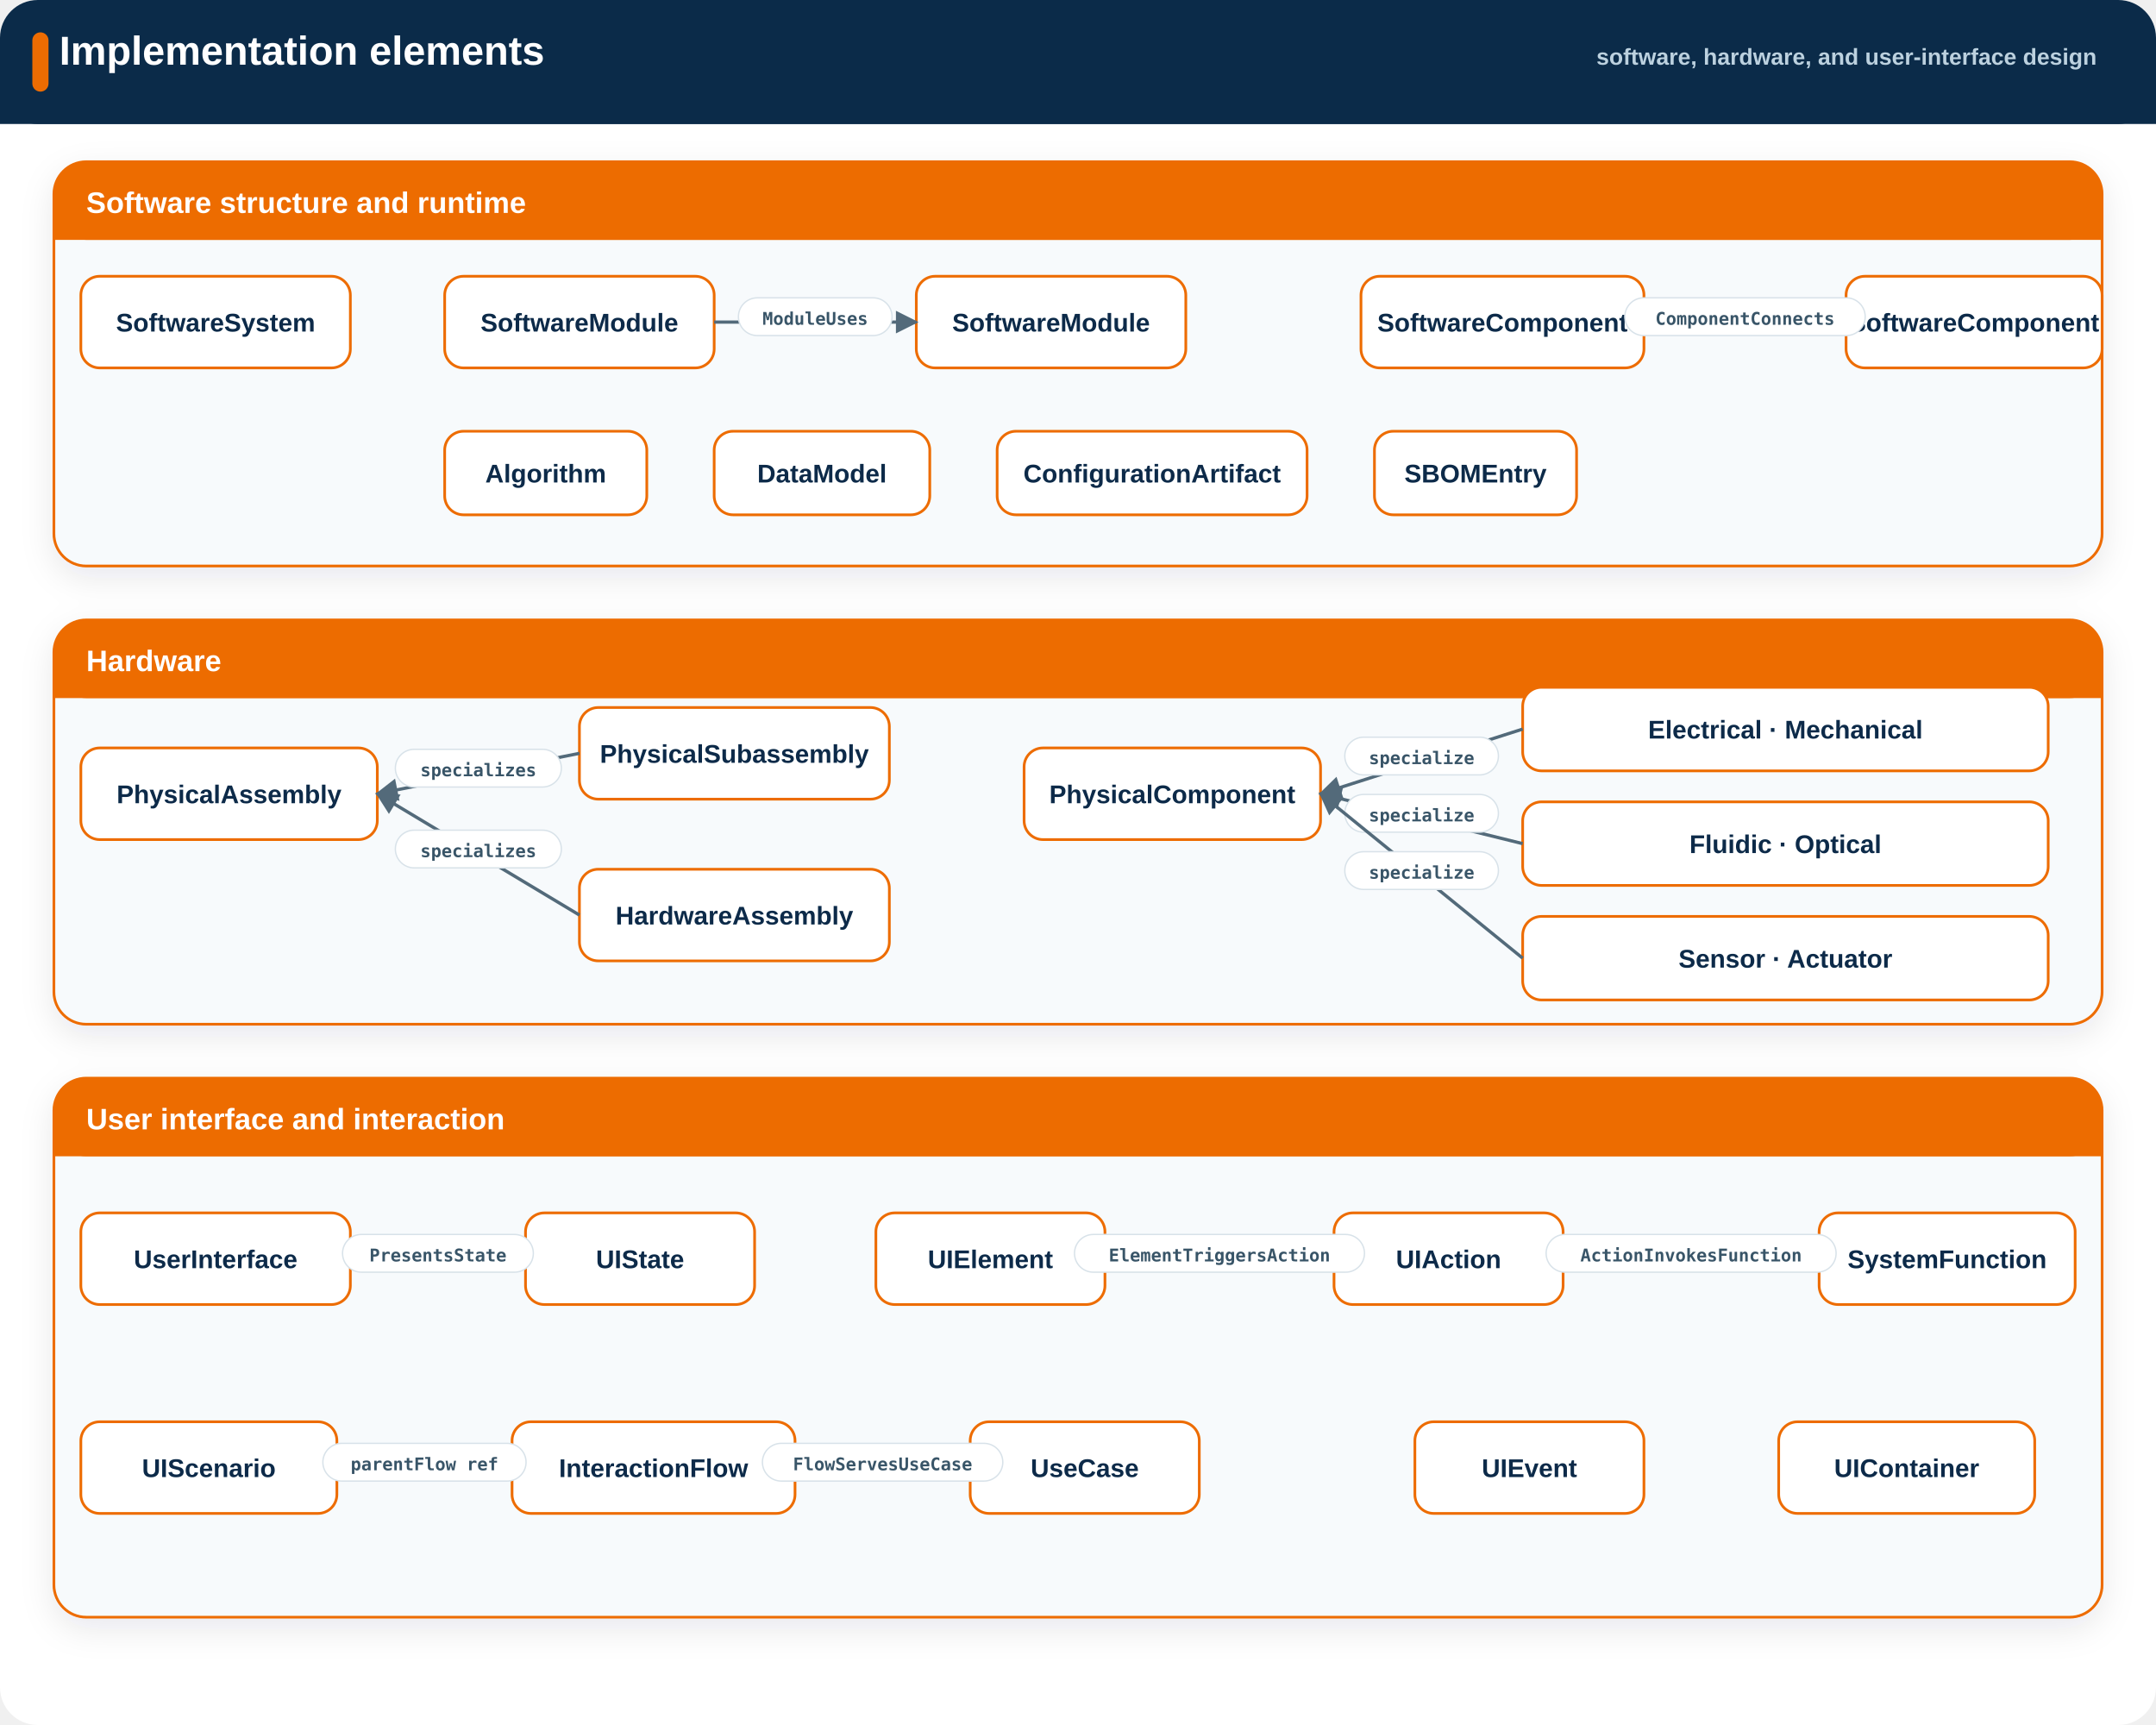
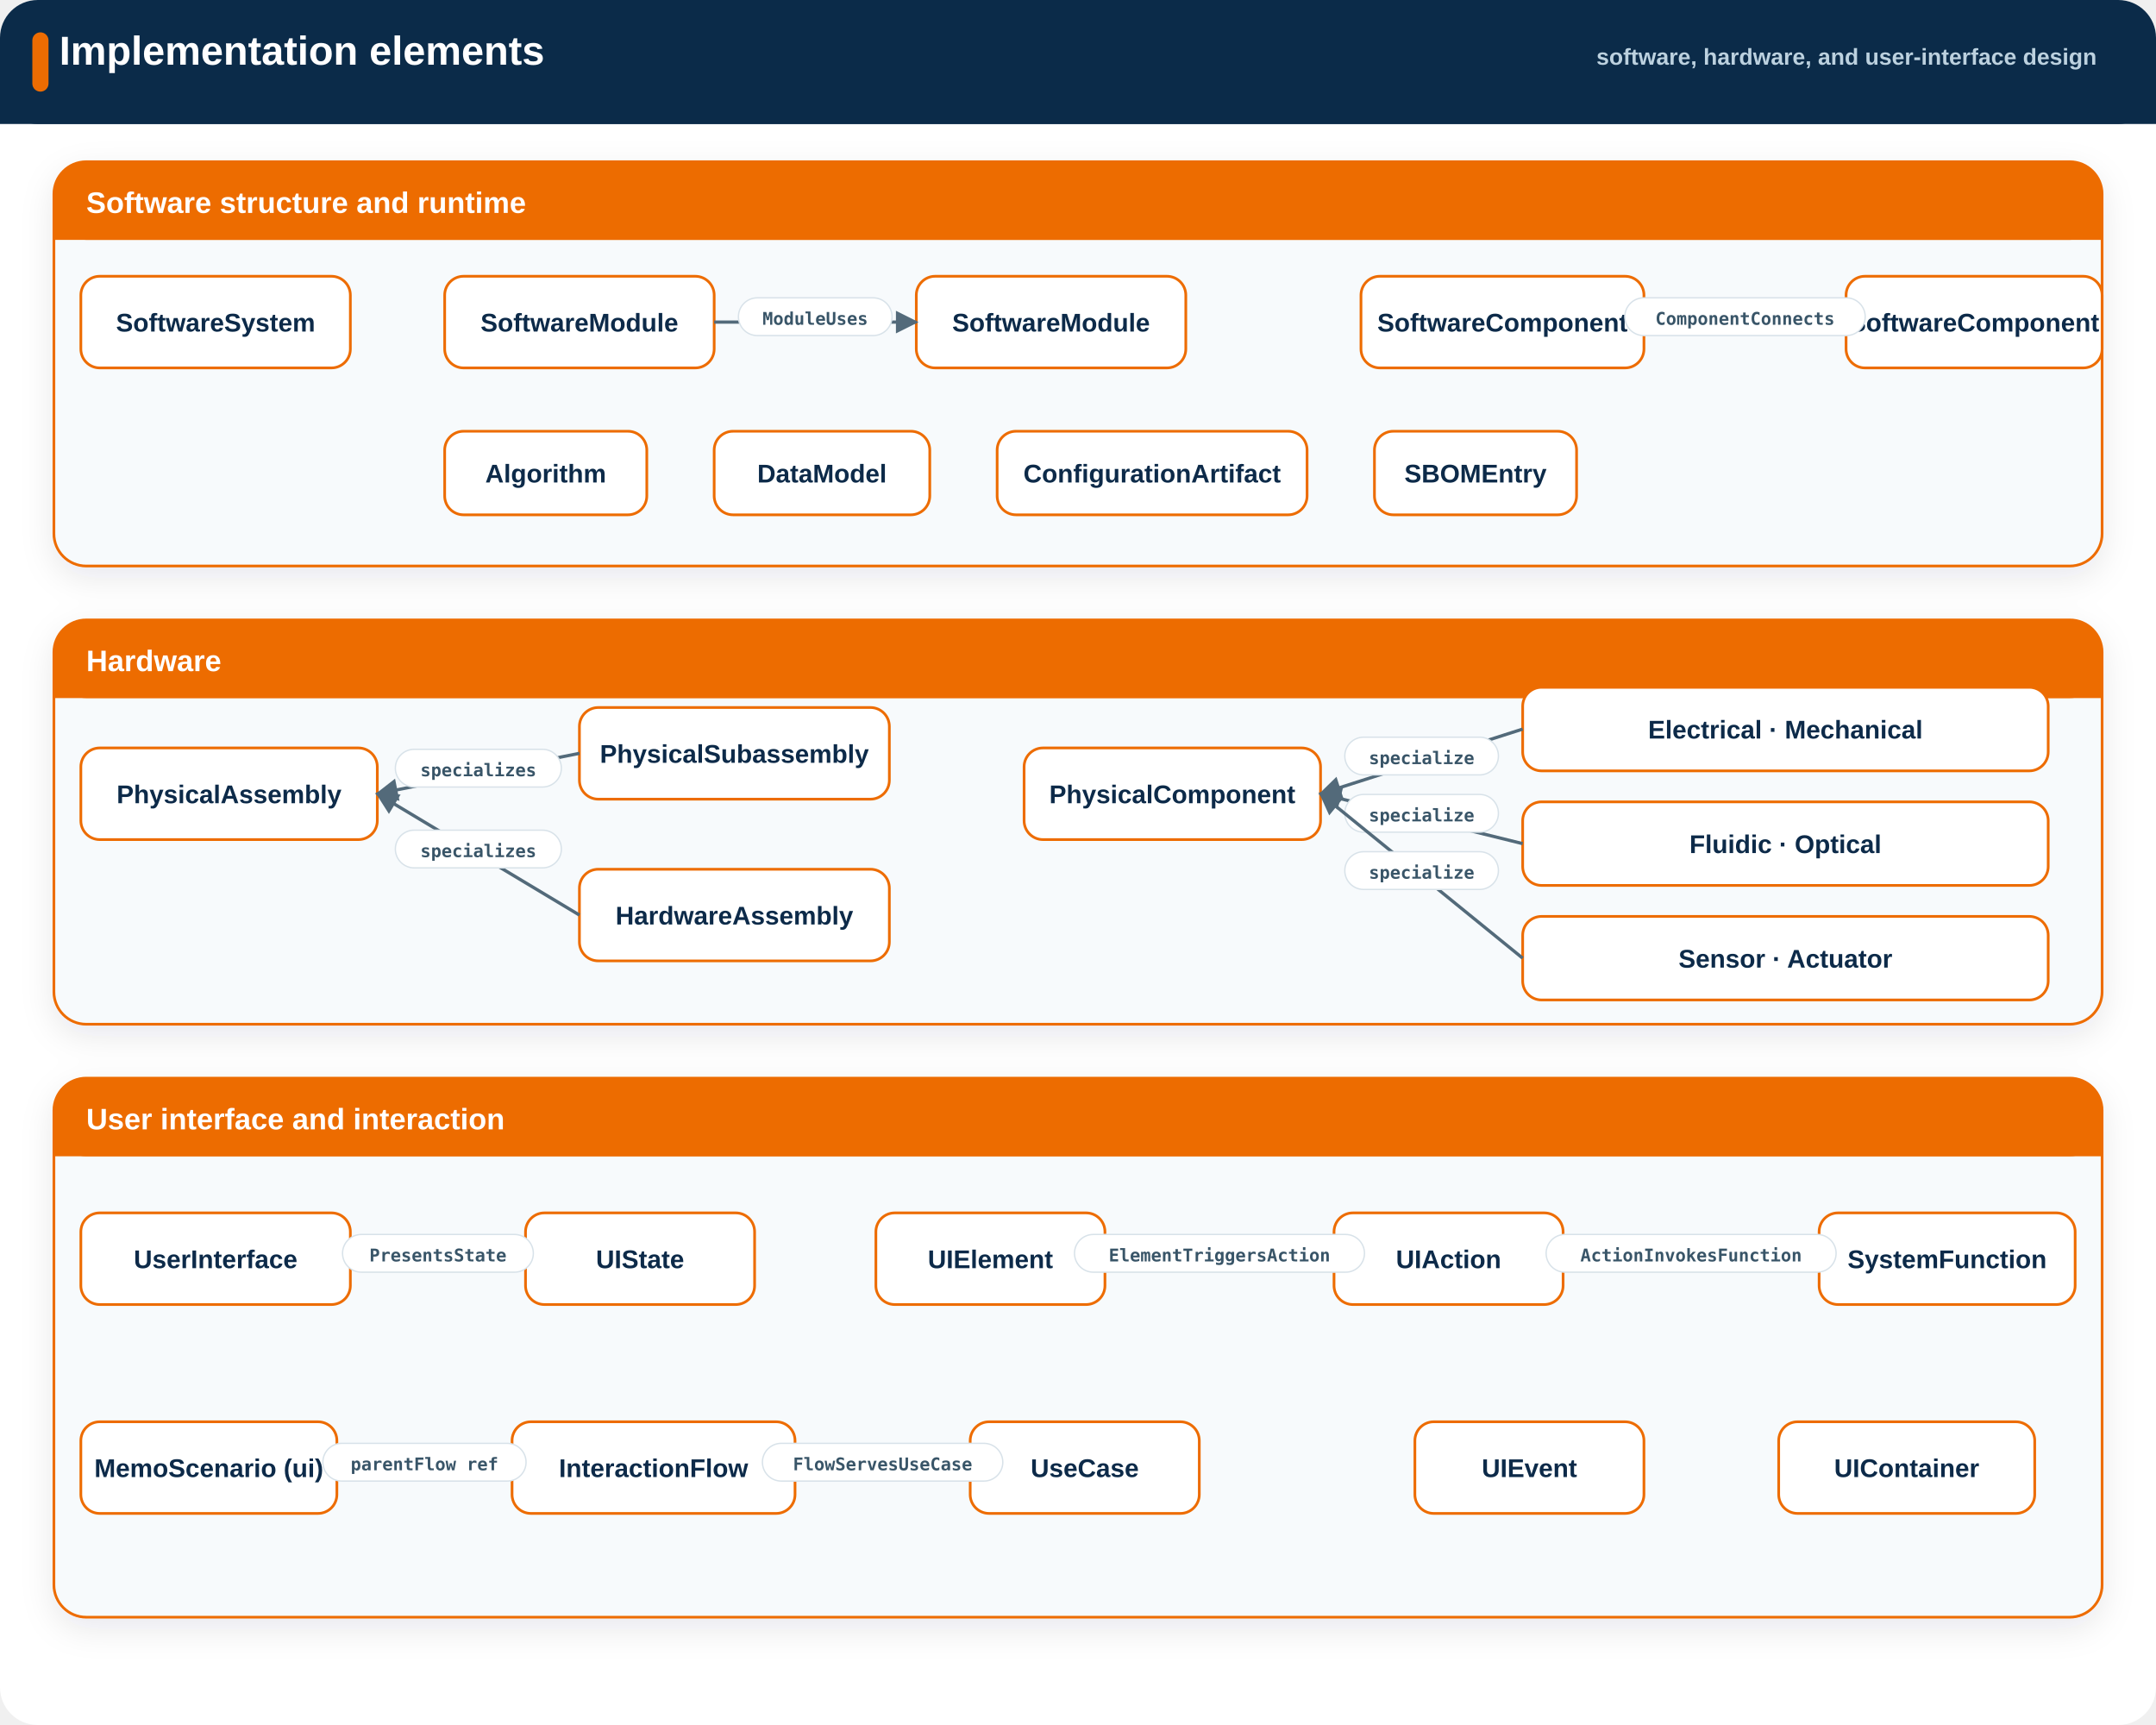
<svg xmlns="http://www.w3.org/2000/svg" width="1600" height="1280" viewBox="0 0 1600 1280" role="img" aria-labelledby="title desc">
  <defs>
    <marker id="arrow" viewBox="0 0 10 10" refX="9" refY="5" markerWidth="7" markerHeight="7" orient="auto-start-reverse">
      <path d="M 0 0 L 10 5 L 0 10 z" fill="#536b7a" />
    </marker>
    <filter id="shadow" x="-10%" y="-10%" width="120%" height="130%">
      <feDropShadow dx="0" dy="8" stdDeviation="12" flood-color="#0b2b49" flood-opacity=".09" />
    </filter>
  </defs>
  <rect width="1600" height="1280" rx="28" fill="#ffffff" />
  <rect x="0" y="0" width="1600" height="92" rx="28" fill="#0b2b49" />
  <rect x="0" y="64" width="1600" height="28" fill="#0b2b49" />
  <text x="44" y="48" text-anchor="start" font-family="Nunito, Arial, sans-serif" font-size="30" font-weight="900" fill="#ffffff">
    <tspan x="44" dy="0">Implementation elements</tspan>
  </text>
  <text x="1556" y="48" text-anchor="end" font-family="Nunito, Arial, sans-serif" font-size="17" font-weight="650" fill="#bcd1df">
    <tspan x="1556" dy="0">software, hardware, and user-interface design</tspan>
  </text>
  <g filter="url(#shadow)">
    <rect x="40" y="120" width="1520" height="300" rx="24" fill="#f7fafc" stroke="#ed6c02" stroke-width="2" />
    <rect x="40" y="120" width="1520" height="58" rx="24" fill="#ed6c02" />
    <rect x="40" y="154" width="1520" height="24" fill="#ed6c02" />
    <text x="64" y="158" text-anchor="start" font-family="Nunito, Arial, sans-serif" font-size="22" font-weight="850" fill="#ffffff">
      <tspan x="64" dy="0">Software structure and runtime</tspan>
    </text>
    <rect x="60" y="205" width="200" height="68" rx="14" fill="#ffffff" stroke="#ed6c02" stroke-width="2" />
    <text x="160" y="246" text-anchor="middle" font-family="Nunito, Arial, sans-serif" font-size="19" font-weight="750" fill="#0b2b49">
      <tspan x="160" dy="0">SoftwareSystem</tspan>
    </text>
    <rect x="330" y="205" width="200" height="68" rx="14" fill="#ffffff" stroke="#ed6c02" stroke-width="2" />
    <text x="430" y="246" text-anchor="middle" font-family="Nunito, Arial, sans-serif" font-size="19" font-weight="750" fill="#0b2b49">
      <tspan x="430" dy="0">SoftwareModule</tspan>
    </text>
    <rect x="680" y="205" width="200" height="68" rx="14" fill="#ffffff" stroke="#ed6c02" stroke-width="2" />
    <text x="780" y="246" text-anchor="middle" font-family="Nunito, Arial, sans-serif" font-size="19" font-weight="750" fill="#0b2b49">
      <tspan x="780" dy="0">SoftwareModule</tspan>
    </text>
    <path d="M 530 239 L 680 239" fill="none" stroke="#536b7a" stroke-width="2.4" marker-end="url(#arrow)" />
    <rect x="548" y="221" width="114" height="28" rx="14" fill="#ffffff" stroke="#d8e2e9" />
    <text x="605" y="241" text-anchor="middle" font-family="JetBrains Mono, monospace" font-size="13" font-weight="650" fill="#395467">ModuleUses</text>
    <rect x="1010" y="205" width="210" height="68" rx="14" fill="#ffffff" stroke="#ed6c02" stroke-width="2" />
    <text x="1115" y="246" text-anchor="middle" font-family="Nunito, Arial, sans-serif" font-size="19" font-weight="750" fill="#0b2b49">
      <tspan x="1115" dy="0">SoftwareComponent</tspan>
    </text>
    <rect x="1370" y="205" width="190" height="68" rx="14" fill="#ffffff" stroke="#ed6c02" stroke-width="2" />
    <text x="1465" y="246" text-anchor="middle" font-family="Nunito, Arial, sans-serif" font-size="19" font-weight="750" fill="#0b2b49">
      <tspan x="1465" dy="0">SoftwareComponent</tspan>
    </text>
    <path d="M 1220 239 L 1370 239" fill="none" stroke="#536b7a" stroke-width="2.4" marker-end="url(#arrow)" />
    <rect x="1205.8" y="221" width="178.4" height="28" rx="14" fill="#ffffff" stroke="#d8e2e9" />
    <text x="1295" y="241" text-anchor="middle" font-family="JetBrains Mono, monospace" font-size="13" font-weight="650" fill="#395467">ComponentConnects</text>
    <rect x="330" y="320" width="150" height="62" rx="14" fill="#ffffff" stroke="#ed6c02" stroke-width="2" />
    <text x="405" y="358" text-anchor="middle" font-family="Nunito, Arial, sans-serif" font-size="19" font-weight="750" fill="#0b2b49">
      <tspan x="405" dy="0">Algorithm</tspan>
    </text>
    <rect x="530" y="320" width="160" height="62" rx="14" fill="#ffffff" stroke="#ed6c02" stroke-width="2" />
    <text x="610" y="358" text-anchor="middle" font-family="Nunito, Arial, sans-serif" font-size="19" font-weight="750" fill="#0b2b49">
      <tspan x="610" dy="0">DataModel</tspan>
    </text>
    <rect x="740" y="320" width="230" height="62" rx="14" fill="#ffffff" stroke="#ed6c02" stroke-width="2" />
    <text x="855" y="358" text-anchor="middle" font-family="Nunito, Arial, sans-serif" font-size="19" font-weight="750" fill="#0b2b49">
      <tspan x="855" dy="0">ConfigurationArtifact</tspan>
    </text>
    <rect x="1020" y="320" width="150" height="62" rx="14" fill="#ffffff" stroke="#ed6c02" stroke-width="2" />
    <text x="1095" y="358" text-anchor="middle" font-family="Nunito, Arial, sans-serif" font-size="19" font-weight="750" fill="#0b2b49">
      <tspan x="1095" dy="0">SBOMEntry</tspan>
    </text>
    <rect x="40" y="460" width="1520" height="300" rx="24" fill="#f7fafc" stroke="#ed6c02" stroke-width="2" />
    <rect x="40" y="460" width="1520" height="58" rx="24" fill="#ed6c02" />
    <rect x="40" y="494" width="1520" height="24" fill="#ed6c02" />
    <text x="64" y="498" text-anchor="start" font-family="Nunito, Arial, sans-serif" font-size="22" font-weight="850" fill="#ffffff">
      <tspan x="64" dy="0">Hardware</tspan>
    </text>
    <rect x="60" y="555" width="220" height="68" rx="14" fill="#ffffff" stroke="#ed6c02" stroke-width="2" />
    <text x="170" y="596" text-anchor="middle" font-family="Nunito, Arial, sans-serif" font-size="19" font-weight="750" fill="#0b2b49">
      <tspan x="170" dy="0">PhysicalAssembly</tspan>
    </text>
    <rect x="430" y="525" width="230" height="68" rx="14" fill="#ffffff" stroke="#ed6c02" stroke-width="2" />
    <text x="545" y="566" text-anchor="middle" font-family="Nunito, Arial, sans-serif" font-size="19" font-weight="750" fill="#0b2b49">
      <tspan x="545" dy="0">PhysicalSubassembly</tspan>
    </text>
    <rect x="430" y="645" width="230" height="68" rx="14" fill="#ffffff" stroke="#ed6c02" stroke-width="2" />
    <text x="545" y="686" text-anchor="middle" font-family="Nunito, Arial, sans-serif" font-size="19" font-weight="750" fill="#0b2b49">
      <tspan x="545" dy="0">HardwareAssembly</tspan>
    </text>
    <path d="M 430 559 L 280 589" fill="none" stroke="#536b7a" stroke-width="2.4" marker-end="url(#arrow)" />
    <rect x="293.4" y="556" width="123.2" height="28" rx="14" fill="#ffffff" stroke="#d8e2e9" />
    <text x="355" y="576" text-anchor="middle" font-family="JetBrains Mono, monospace" font-size="13" font-weight="650" fill="#395467">specializes</text>
    <path d="M 430 679 L 280 589" fill="none" stroke="#536b7a" stroke-width="2.4" marker-end="url(#arrow)" />
    <rect x="293.4" y="616" width="123.2" height="28" rx="14" fill="#ffffff" stroke="#d8e2e9" />
    <text x="355" y="636" text-anchor="middle" font-family="JetBrains Mono, monospace" font-size="13" font-weight="650" fill="#395467">specializes</text>
    <rect x="760" y="555" width="220" height="68" rx="14" fill="#ffffff" stroke="#ed6c02" stroke-width="2" />
    <text x="870" y="596" text-anchor="middle" font-family="Nunito, Arial, sans-serif" font-size="19" font-weight="750" fill="#0b2b49">
      <tspan x="870" dy="0">PhysicalComponent</tspan>
    </text>
    <rect x="1130" y="510" width="390" height="62" rx="14" fill="#ffffff" stroke="#ed6c02" stroke-width="2" />
    <text x="1325" y="548" text-anchor="middle" font-family="Nunito, Arial, sans-serif" font-size="19" font-weight="750" fill="#0b2b49">
      <tspan x="1325" dy="0">Electrical · Mechanical</tspan>
    </text>
    <rect x="1130" y="595" width="390" height="62" rx="14" fill="#ffffff" stroke="#ed6c02" stroke-width="2" />
    <text x="1325" y="633" text-anchor="middle" font-family="Nunito, Arial, sans-serif" font-size="19" font-weight="750" fill="#0b2b49">
      <tspan x="1325" dy="0">Fluidic · Optical</tspan>
    </text>
    <rect x="1130" y="680" width="390" height="62" rx="14" fill="#ffffff" stroke="#ed6c02" stroke-width="2" />
    <text x="1325" y="718" text-anchor="middle" font-family="Nunito, Arial, sans-serif" font-size="19" font-weight="750" fill="#0b2b49">
      <tspan x="1325" dy="0">Sensor · Actuator</tspan>
    </text>
    <path d="M 1130 541 L 980 589" fill="none" stroke="#536b7a" stroke-width="2.4" marker-end="url(#arrow)" />
    <rect x="998" y="547" width="114" height="28" rx="14" fill="#ffffff" stroke="#d8e2e9" />
    <text x="1055" y="567" text-anchor="middle" font-family="JetBrains Mono, monospace" font-size="13" font-weight="650" fill="#395467">specialize</text>
    <path d="M 1130 626 L 980 589" fill="none" stroke="#536b7a" stroke-width="2.4" marker-end="url(#arrow)" />
    <rect x="998" y="589.5" width="114" height="28" rx="14" fill="#ffffff" stroke="#d8e2e9" />
    <text x="1055" y="609.5" text-anchor="middle" font-family="JetBrains Mono, monospace" font-size="13" font-weight="650" fill="#395467">specialize</text>
    <path d="M 1130 711 L 980 589" fill="none" stroke="#536b7a" stroke-width="2.4" marker-end="url(#arrow)" />
    <rect x="998" y="632" width="114" height="28" rx="14" fill="#ffffff" stroke="#d8e2e9" />
    <text x="1055" y="652" text-anchor="middle" font-family="JetBrains Mono, monospace" font-size="13" font-weight="650" fill="#395467">specialize</text>
    <rect x="40" y="800" width="1520" height="400" rx="24" fill="#f7fafc" stroke="#ed6c02" stroke-width="2" />
    <rect x="40" y="800" width="1520" height="58" rx="24" fill="#ed6c02" />
    <rect x="40" y="834" width="1520" height="24" fill="#ed6c02" />
    <text x="64" y="838" text-anchor="start" font-family="Nunito, Arial, sans-serif" font-size="22" font-weight="850" fill="#ffffff">
      <tspan x="64" dy="0">User interface and interaction</tspan>
    </text>
    <rect x="60" y="900" width="200" height="68" rx="14" fill="#ffffff" stroke="#ed6c02" stroke-width="2" />
    <text x="160" y="941" text-anchor="middle" font-family="Nunito, Arial, sans-serif" font-size="19" font-weight="750" fill="#0b2b49">
      <tspan x="160" dy="0">UserInterface</tspan>
    </text>
    <rect x="390" y="900" width="170" height="68" rx="14" fill="#ffffff" stroke="#ed6c02" stroke-width="2" />
    <text x="475" y="941" text-anchor="middle" font-family="Nunito, Arial, sans-serif" font-size="19" font-weight="750" fill="#0b2b49">
      <tspan x="475" dy="0">UIState</tspan>
    </text>
    <path d="M 260 934 L 390 934" fill="none" stroke="#536b7a" stroke-width="2.4" marker-end="url(#arrow)" />
    <rect x="254.2" y="916" width="141.6" height="28" rx="14" fill="#ffffff" stroke="#d8e2e9" />
    <text x="325" y="936" text-anchor="middle" font-family="JetBrains Mono, monospace" font-size="13" font-weight="650" fill="#395467">PresentsState</text>
    <rect x="650" y="900" width="170" height="68" rx="14" fill="#ffffff" stroke="#ed6c02" stroke-width="2" />
    <text x="735" y="941" text-anchor="middle" font-family="Nunito, Arial, sans-serif" font-size="19" font-weight="750" fill="#0b2b49">
      <tspan x="735" dy="0">UIElement</tspan>
    </text>
    <rect x="990" y="900" width="170" height="68" rx="14" fill="#ffffff" stroke="#ed6c02" stroke-width="2" />
    <text x="1075" y="941" text-anchor="middle" font-family="Nunito, Arial, sans-serif" font-size="19" font-weight="750" fill="#0b2b49">
      <tspan x="1075" dy="0">UIAction</tspan>
    </text>
    <rect x="1350" y="900" width="190" height="68" rx="14" fill="#ffffff" stroke="#ed6c02" stroke-width="2" />
    <text x="1445" y="941" text-anchor="middle" font-family="Nunito, Arial, sans-serif" font-size="19" font-weight="750" fill="#0b2b49">
      <tspan x="1445" dy="0">SystemFunction</tspan>
    </text>
    <path d="M 820 934 L 990 934" fill="none" stroke="#536b7a" stroke-width="2.4" marker-end="url(#arrow)" />
    <rect x="797.4" y="916" width="215.2" height="28" rx="14" fill="#ffffff" stroke="#d8e2e9" />
    <text x="905" y="936" text-anchor="middle" font-family="JetBrains Mono, monospace" font-size="13" font-weight="650" fill="#395467">ElementTriggersAction</text>
    <path d="M 1160 934 L 1350 934" fill="none" stroke="#536b7a" stroke-width="2.4" marker-end="url(#arrow)" />
    <rect x="1147.4" y="916" width="215.2" height="28" rx="14" fill="#ffffff" stroke="#d8e2e9" />
    <text x="1255" y="936" text-anchor="middle" font-family="JetBrains Mono, monospace" font-size="13" font-weight="650" fill="#395467">ActionInvokesFunction</text>
    <rect x="60" y="1055" width="190" height="68" rx="14" fill="#ffffff" stroke="#ed6c02" stroke-width="2" />
    <text x="155" y="1096" text-anchor="middle" font-family="Nunito, Arial, sans-serif" font-size="19" font-weight="750" fill="#0b2b49">
-       <tspan x="155" dy="0">UIScenario</tspan>
+       <tspan x="155" dy="0">MemoScenario (ui)</tspan>
    </text>
    <rect x="380" y="1055" width="210" height="68" rx="14" fill="#ffffff" stroke="#ed6c02" stroke-width="2" />
    <text x="485" y="1096" text-anchor="middle" font-family="Nunito, Arial, sans-serif" font-size="19" font-weight="750" fill="#0b2b49">
      <tspan x="485" dy="0">InteractionFlow</tspan>
    </text>
    <rect x="720" y="1055" width="170" height="68" rx="14" fill="#ffffff" stroke="#ed6c02" stroke-width="2" />
    <text x="805" y="1096" text-anchor="middle" font-family="Nunito, Arial, sans-serif" font-size="19" font-weight="750" fill="#0b2b49">
      <tspan x="805" dy="0">UseCase</tspan>
    </text>
    <path d="M 250 1089 L 380 1089" fill="none" stroke="#536b7a" stroke-width="2.4" marker-end="url(#arrow)" />
    <rect x="239.6" y="1071" width="150.8" height="28" rx="14" fill="#ffffff" stroke="#d8e2e9" />
    <text x="315" y="1091" text-anchor="middle" font-family="JetBrains Mono, monospace" font-size="13" font-weight="650" fill="#395467">parentFlow ref</text>
    <path d="M 590 1089 L 720 1089" fill="none" stroke="#536b7a" stroke-width="2.4" marker-end="url(#arrow)" />
    <rect x="565.8" y="1071" width="178.4" height="28" rx="14" fill="#ffffff" stroke="#d8e2e9" />
    <text x="655" y="1091" text-anchor="middle" font-family="JetBrains Mono, monospace" font-size="13" font-weight="650" fill="#395467">FlowServesUseCase</text>
    <rect x="1050" y="1055" width="170" height="68" rx="14" fill="#ffffff" stroke="#ed6c02" stroke-width="2" />
    <text x="1135" y="1096" text-anchor="middle" font-family="Nunito, Arial, sans-serif" font-size="19" font-weight="750" fill="#0b2b49">
      <tspan x="1135" dy="0">UIEvent</tspan>
    </text>
    <rect x="1320" y="1055" width="190" height="68" rx="14" fill="#ffffff" stroke="#ed6c02" stroke-width="2" />
    <text x="1415" y="1096" text-anchor="middle" font-family="Nunito, Arial, sans-serif" font-size="19" font-weight="750" fill="#0b2b49">
      <tspan x="1415" dy="0">UIContainer</tspan>
    </text>
  </g>
  <rect x="24" y="24" width="12" height="44" rx="6" fill="#ed6c02" />
</svg>
